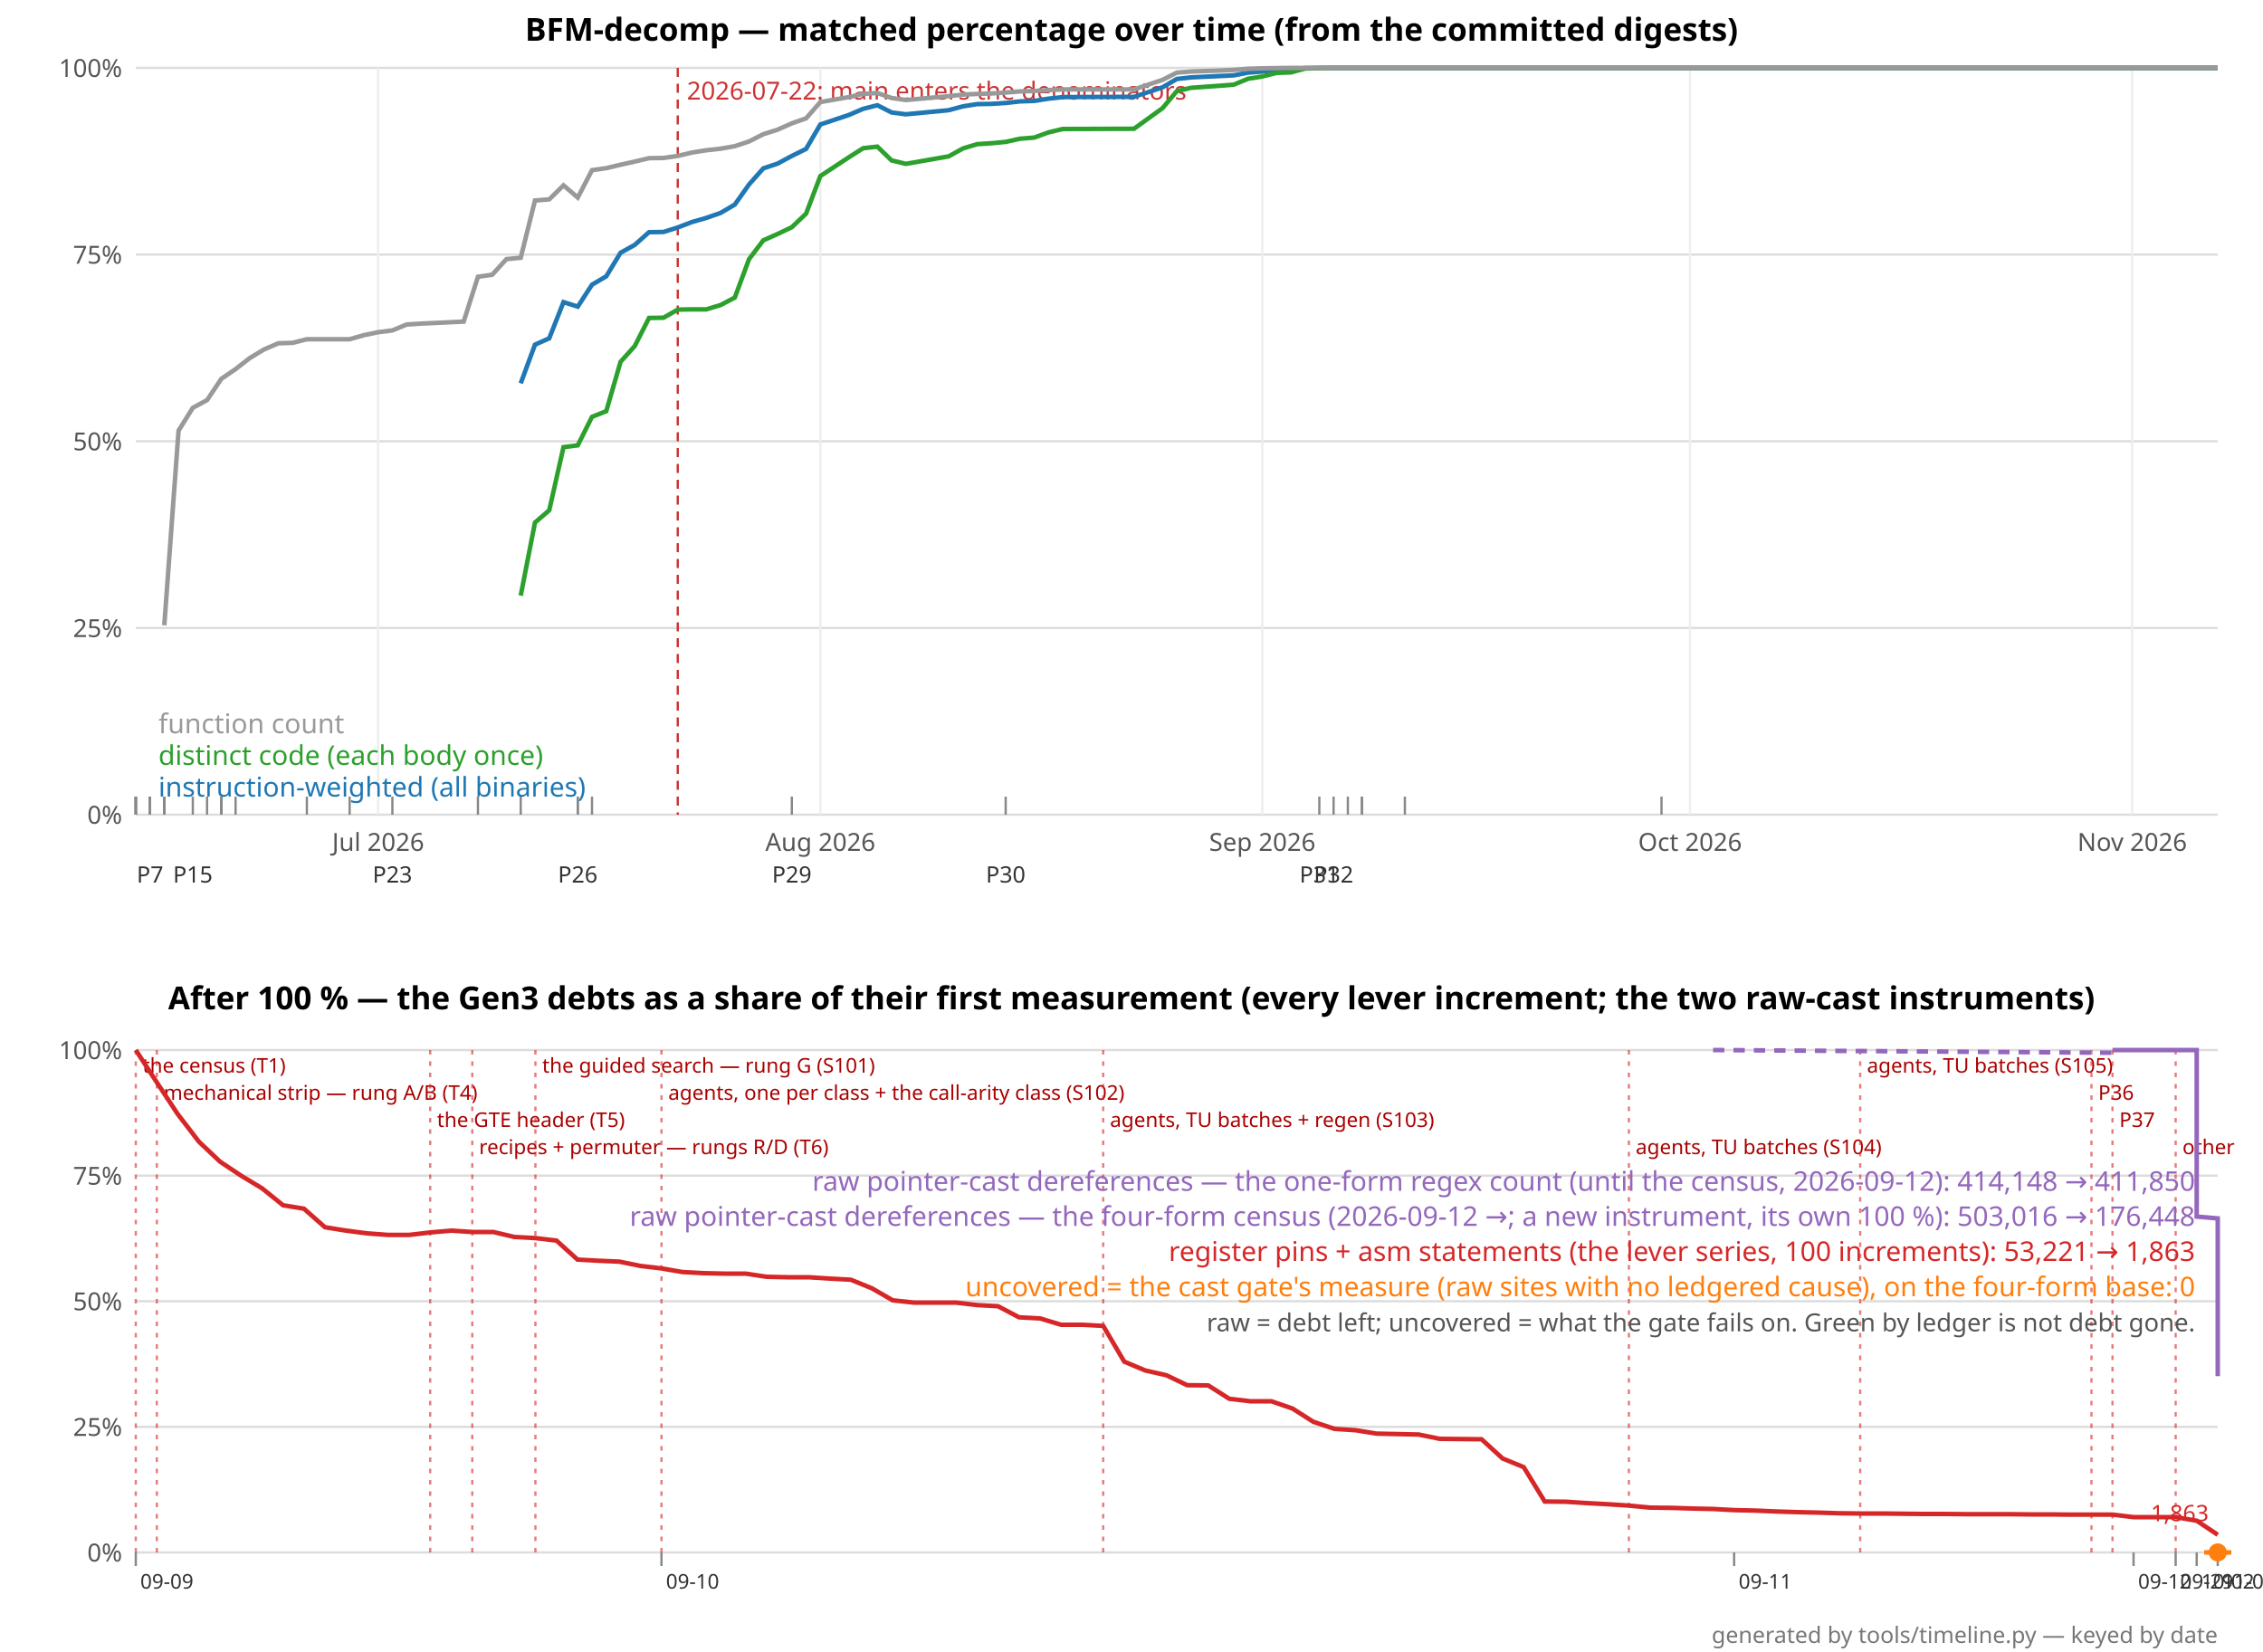
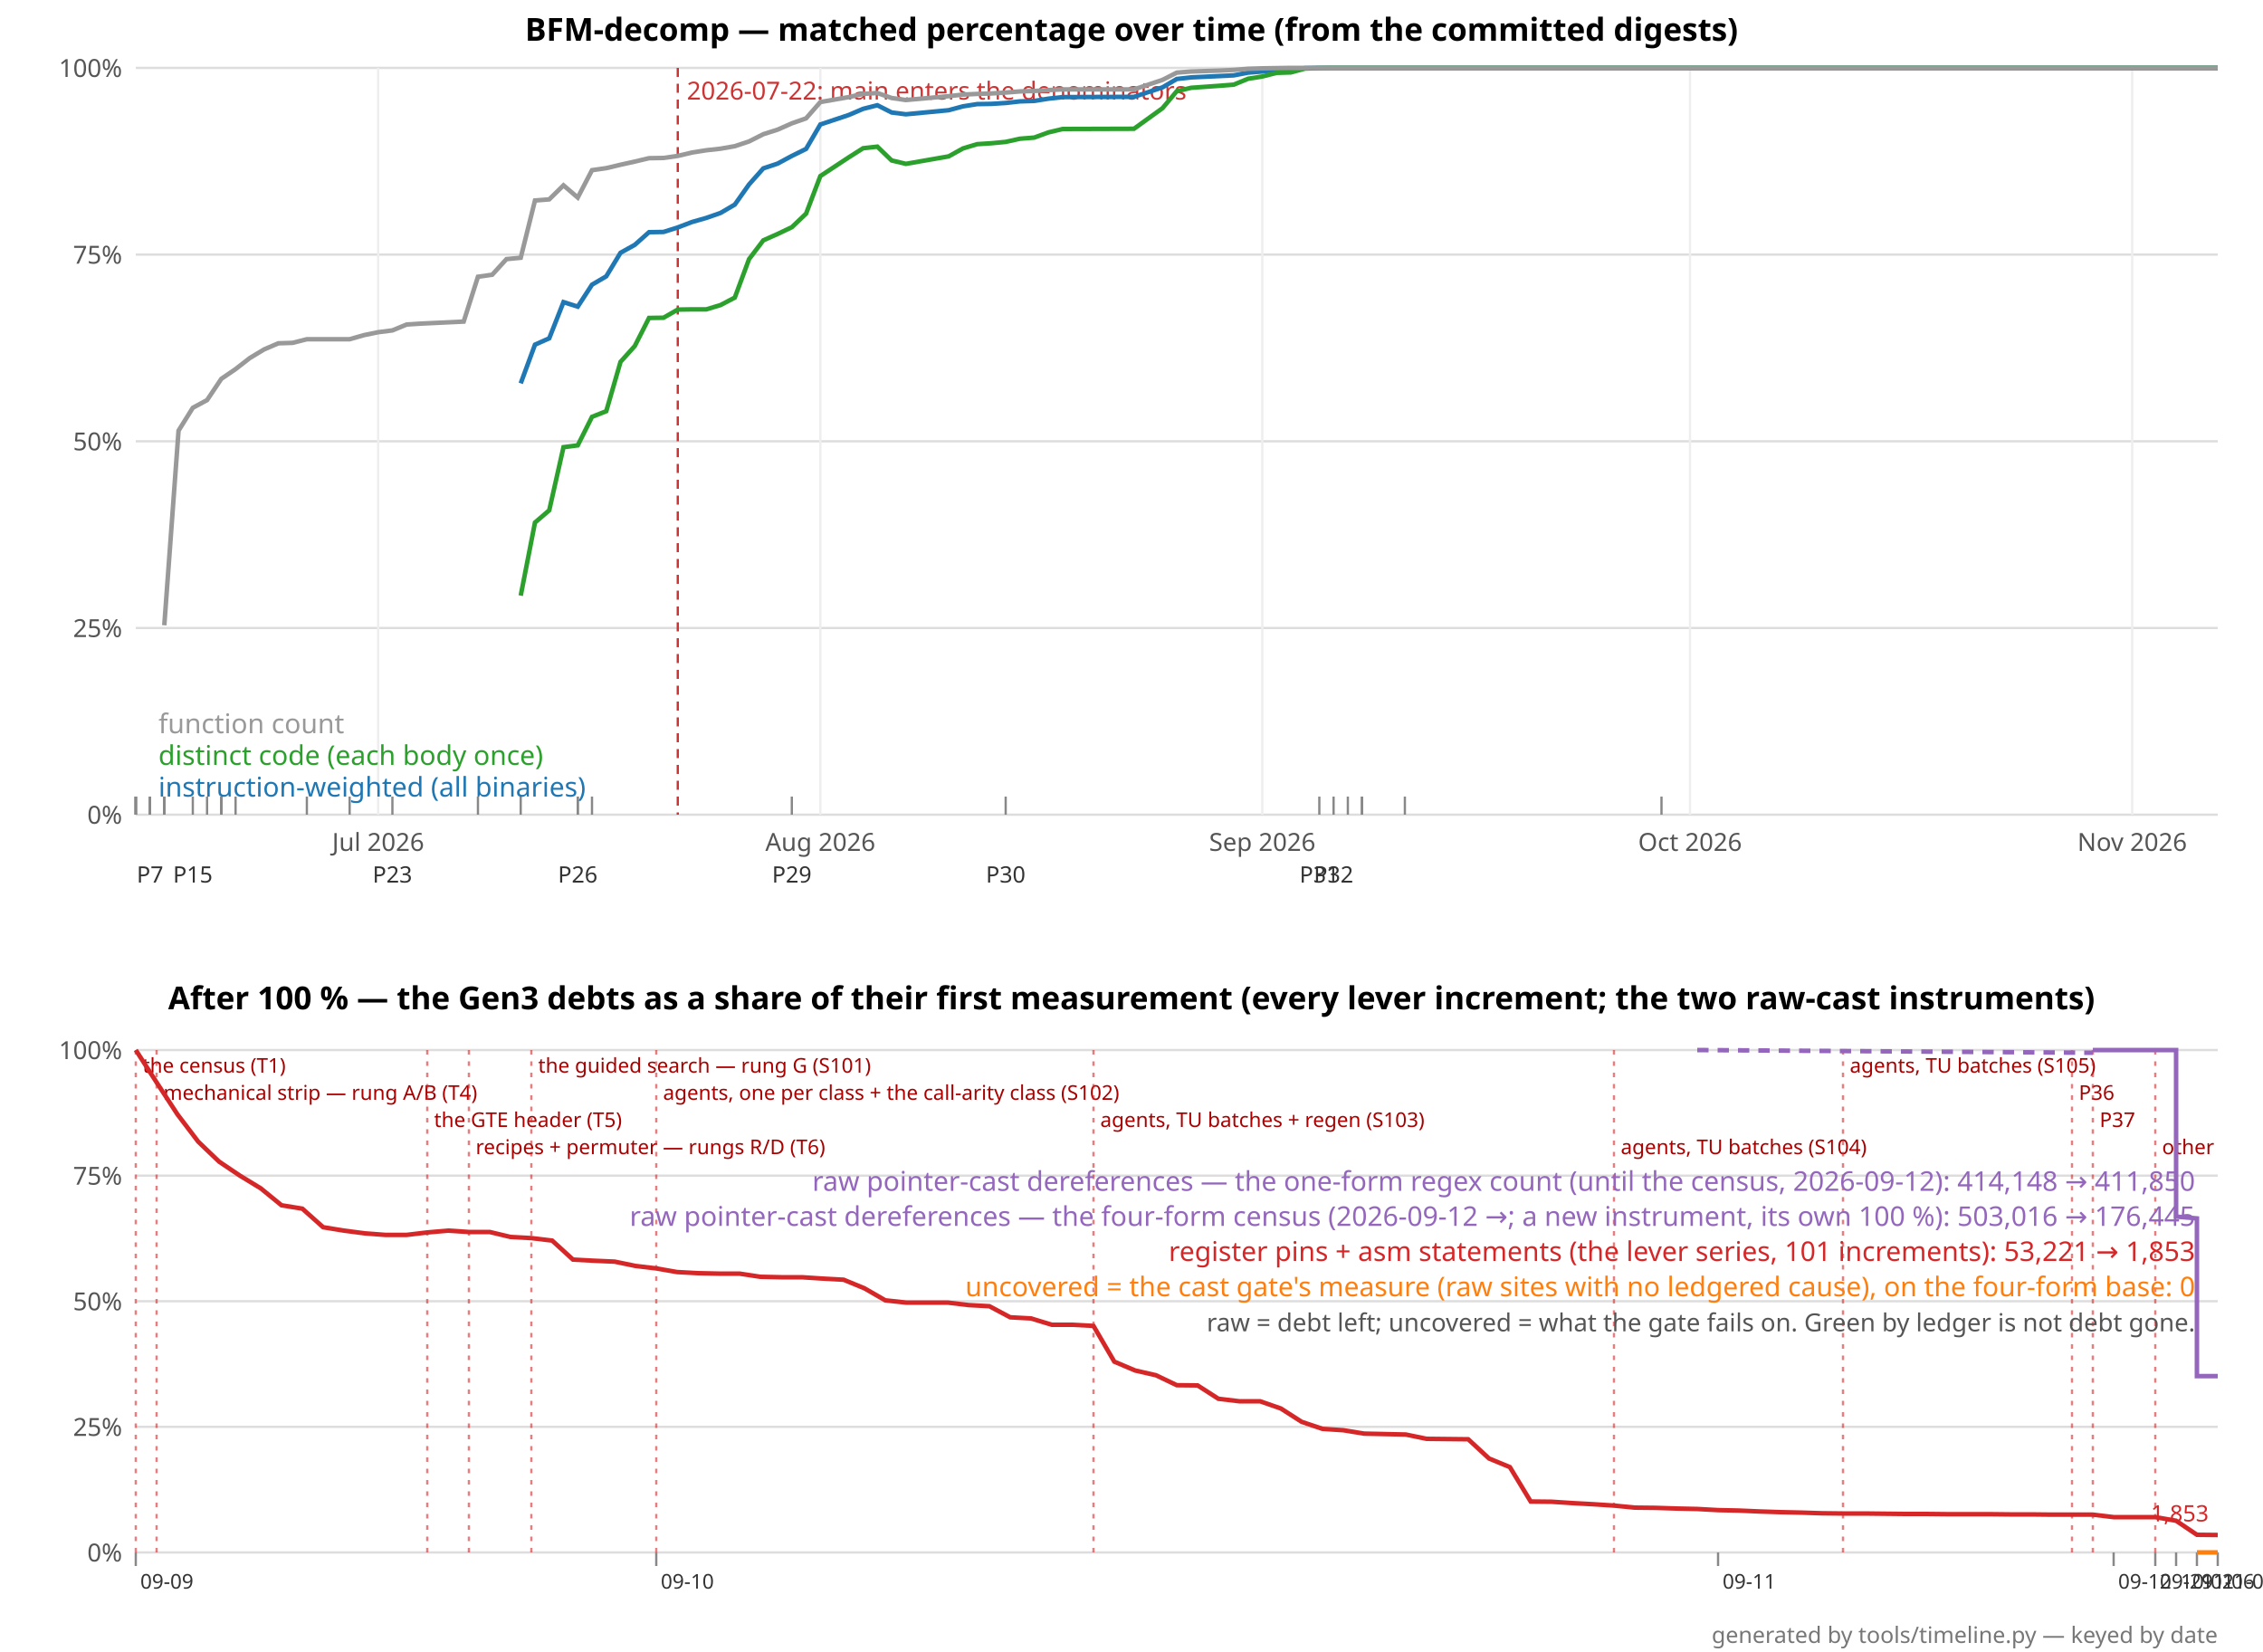
<svg xmlns="http://www.w3.org/2000/svg" width="1000" height="730" viewBox="0 0 1000 730" font-family="sans-serif">
  <rect width="1000" height="730" fill="white" />
  <text x="500" y="18" text-anchor="middle" font-size="14" font-weight="bold">BFM-decomp — matched percentage over time (from the committed digests)</text>
  <line x1="60" y1="360.0" x2="980" y2="360.0" stroke="#ddd" />
  <text x="54" y="364.0" text-anchor="end" font-size="11" fill="#555">0%</text>
  <line x1="60" y1="277.5" x2="980" y2="277.5" stroke="#ddd" />
  <text x="54" y="281.5" text-anchor="end" font-size="11" fill="#555">25%</text>
  <line x1="60" y1="195.0" x2="980" y2="195.0" stroke="#ddd" />
  <text x="54" y="199.0" text-anchor="end" font-size="11" fill="#555">50%</text>
  <line x1="60" y1="112.5" x2="980" y2="112.5" stroke="#ddd" />
  <text x="54" y="116.5" text-anchor="end" font-size="11" fill="#555">75%</text>
  <line x1="60" y1="30.0" x2="980" y2="30.0" stroke="#ddd" />
  <text x="54" y="34.0" text-anchor="end" font-size="11" fill="#555">100%</text>
  <line x1="167.1" y1="30" x2="167.1" y2="360" stroke="#eee" />
  <text x="167.1" y="376" text-anchor="middle" font-size="11" fill="#555">Jul 2026</text>
  <line x1="362.5" y1="30" x2="362.5" y2="360" stroke="#eee" />
  <text x="362.5" y="376" text-anchor="middle" font-size="11" fill="#555">Aug 2026</text>
  <line x1="557.8" y1="30" x2="557.8" y2="360" stroke="#eee" />
  <text x="557.8" y="376" text-anchor="middle" font-size="11" fill="#555">Sep 2026</text>
  <line x1="746.8" y1="30" x2="746.8" y2="360" stroke="#eee" />
  <text x="746.8" y="376" text-anchor="middle" font-size="11" fill="#555">Oct 2026</text>
  <line x1="942.2" y1="30" x2="942.2" y2="360" stroke="#eee" />
  <text x="942.2" y="376" text-anchor="middle" font-size="11" fill="#555">Nov 2026</text>
  <line x1="60.0" y1="360" x2="60.0" y2="352" stroke="#888" />
  <line x1="60.0" y1="360" x2="60.0" y2="352" stroke="#888" />
  <line x1="60.0" y1="360" x2="60.0" y2="352" stroke="#888" />
  <line x1="60.0" y1="360" x2="60.0" y2="352" stroke="#888" />
  <line x1="60.0" y1="360" x2="60.0" y2="352" stroke="#888" />
  <line x1="66.3" y1="360" x2="66.3" y2="352" stroke="#888" />
  <line x1="66.3" y1="360" x2="66.3" y2="352" stroke="#888" />
  <text x="66.3" y="390" text-anchor="middle" font-size="10" fill="#333">P7</text>
  <line x1="66.3" y1="360" x2="66.3" y2="352" stroke="#888" />
  <line x1="66.3" y1="360" x2="66.3" y2="352" stroke="#888" />
  <line x1="72.6" y1="360" x2="72.6" y2="352" stroke="#888" />
  <line x1="72.6" y1="360" x2="72.6" y2="352" stroke="#888" />
  <line x1="72.6" y1="360" x2="72.6" y2="352" stroke="#888" />
  <line x1="85.2" y1="360" x2="85.2" y2="352" stroke="#888" />
  <text x="85.2" y="390" text-anchor="middle" font-size="10" fill="#333">P15</text>
  <line x1="91.5" y1="360" x2="91.5" y2="352" stroke="#888" />
  <line x1="97.8" y1="360" x2="97.8" y2="352" stroke="#888" />
  <line x1="97.8" y1="360" x2="97.8" y2="352" stroke="#888" />
  <line x1="97.8" y1="360" x2="97.8" y2="352" stroke="#888" />
  <line x1="104.1" y1="360" x2="104.1" y2="352" stroke="#888" />
  <line x1="135.6" y1="360" x2="135.6" y2="352" stroke="#888" />
  <line x1="154.5" y1="360" x2="154.5" y2="352" stroke="#888" />
  <line x1="173.4" y1="360" x2="173.4" y2="352" stroke="#888" />
  <text x="173.4" y="390" text-anchor="middle" font-size="10" fill="#333">P23</text>
  <line x1="211.2" y1="360" x2="211.2" y2="352" stroke="#888" />
  <line x1="230.1" y1="360" x2="230.1" y2="352" stroke="#888" />
  <line x1="255.3" y1="360" x2="255.3" y2="352" stroke="#888" />
  <text x="255.3" y="390" text-anchor="middle" font-size="10" fill="#333">P26</text>
  <line x1="255.3" y1="360" x2="255.3" y2="352" stroke="#888" />
  <line x1="261.6" y1="360" x2="261.6" y2="352" stroke="#888" />
  <line x1="349.9" y1="360" x2="349.9" y2="352" stroke="#888" />
  <text x="349.9" y="390" text-anchor="middle" font-size="10" fill="#333">P29</text>
  <line x1="444.4" y1="360" x2="444.4" y2="352" stroke="#888" />
  <text x="444.4" y="390" text-anchor="middle" font-size="10" fill="#333">P30</text>
  <line x1="583.0" y1="360" x2="583.0" y2="352" stroke="#888" />
  <text x="583.0" y="390" text-anchor="middle" font-size="10" fill="#333">P31</text>
  <line x1="589.3" y1="360" x2="589.3" y2="352" stroke="#888" />
  <text x="589.3" y="390" text-anchor="middle" font-size="10" fill="#333">P32</text>
  <line x1="595.6" y1="360" x2="595.6" y2="352" stroke="#888" />
  <line x1="601.9" y1="360" x2="601.9" y2="352" stroke="#888" />
  <line x1="601.9" y1="360" x2="601.9" y2="352" stroke="#888" />
  <line x1="601.9" y1="360" x2="601.9" y2="352" stroke="#888" />
  <line x1="620.8" y1="360" x2="620.8" y2="352" stroke="#888" />
  <line x1="734.2" y1="360" x2="734.2" y2="352" stroke="#888" />
  <line x1="299.5" y1="30" x2="299.5" y2="360" stroke="#c33" stroke-dasharray="4,3" />
  <text x="303.5" y="44" font-size="11" fill="#c33">2026-07-22: main enters the denominators</text>
  <polyline fill="none" stroke="#1f77b4" stroke-width="2" points="230.1,169.4 236.4,152.3 242.7,149.5 249.0,133.5 255.3,135.5 261.6,125.8 267.9,122.1 274.2,111.7 280.5,108.2 286.8,102.6 293.2,102.5 299.5,100.5 305.8,98.1 312.1,96.3 318.4,94.1 324.7,90.4 331.0,81.5 337.3,74.4 343.6,72.3 349.9,68.9 356.2,65.8 362.5,55.0 375.1,50.8 381.4,48.1 387.7,46.5 394.0,49.7 400.3,50.5 419.2,48.7 425.5,47.0 431.8,46.0 438.1,45.9 444.4,45.5 450.7,44.8 457.0,44.6 463.3,43.6 469.6,42.9 501.1,42.8 513.7,38.6 520.0,34.9 526.3,34.2 538.9,33.6 545.2,33.3 551.5,32.1 557.8,31.6 564.1,31.0 570.4,30.9 576.7,30.1 583.0,30.0 589.3,30.0 595.6,30.0 601.9,30.0 608.2,30.0 614.5,30.0 620.8,30.0 627.1,30.0 734.2,30.0 740.5,30.0 746.8,30.0 753.2,30.0 828.8,30.0 835.1,30.0 841.4,30.0 973.7,30.0 980.0,30.0" />
  <text x="70" y="352" font-size="12" fill="#1f77b4">instruction-weighted (all binaries)</text>
  <polyline fill="none" stroke="#2ca02c" stroke-width="2" points="230.1,263.2 236.4,230.9 242.7,225.5 249.0,197.6 255.3,196.8 261.6,184.2 267.9,181.7 274.2,159.9 280.5,152.9 286.8,140.5 293.2,140.4 299.5,136.8 305.8,136.7 312.1,136.7 318.4,134.8 324.7,131.5 331.0,114.5 337.3,106.2 343.6,103.4 349.9,100.4 356.2,94.4 362.5,77.8 375.1,69.5 381.4,65.5 387.7,64.8 394.0,70.9 400.3,72.4 419.2,69.1 425.5,65.6 431.8,63.7 438.1,63.3 444.4,62.7 450.7,61.3 457.0,60.8 463.3,58.5 469.6,57.0 501.1,56.9 513.7,47.8 520.0,40.3 526.3,38.8 538.9,37.9 545.2,37.4 551.5,34.8 557.8,33.8 564.1,32.2 570.4,32.0 576.7,30.3 583.0,30.1 589.3,30.0 595.6,30.0 601.9,30.0 608.2,30.0 614.5,30.0 620.8,30.0 627.1,30.0 734.2,30.0 740.5,30.0 746.8,30.0 753.2,30.0 828.8,30.0 835.1,30.0 841.4,30.0 973.7,30.0 980.0,30.0" />
  <text x="70" y="338" font-size="12" fill="#2ca02c">distinct code (each body once)</text>
  <polyline fill="none" stroke="#999" stroke-width="2" points="72.6,276.3 78.9,190.3 85.2,180.2 91.5,176.8 97.8,167.4 104.1,163.1 110.4,158.2 116.7,154.4 123.0,151.7 129.3,151.5 135.6,149.9 154.5,149.9 160.8,148.1 167.1,146.8 173.4,146.0 179.7,143.4 186.0,143.0 204.9,142.1 211.2,122.3 217.5,121.4 223.8,114.5 230.1,113.9 236.4,88.6 242.7,88.1 249.0,81.9 255.3,87.3 261.6,75.2 267.9,74.3 274.2,72.8 280.5,71.4 286.8,69.9 293.2,69.8 299.5,68.9 305.8,67.4 312.1,66.4 318.4,65.7 324.7,64.6 331.0,62.5 337.3,59.3 343.6,57.3 349.9,54.5 356.2,52.3 362.5,45.1 375.1,42.9 381.4,41.5 387.7,41.1 394.0,43.3 400.3,44.2 419.2,42.5 425.5,41.8 431.8,41.5 438.1,41.3 444.4,40.9 450.7,40.4 457.0,40.2 463.3,39.8 469.6,39.5 501.1,39.5 513.7,35.3 520.0,32.1 526.3,31.6 538.9,31.2 545.2,30.9 551.5,30.4 557.8,30.2 564.1,30.1 570.4,30.0 576.7,30.0 583.0,30.0 589.3,30.0 595.6,30.0 601.9,30.0 608.2,30.0 614.5,30.0 620.8,30.0 627.1,30.0 734.2,30.0 740.5,30.0 746.8,30.0 753.2,30.0 828.8,30.0 835.1,30.0 841.4,30.0 973.7,30.0 980.0,30.0" />
  <text x="70" y="324" font-size="12" fill="#999">function count</text>
  <text x="500" y="446" text-anchor="middle" font-size="14" font-weight="bold">After 100 % — the Gen3 debts as a share of their first measurement (every lever increment; the two raw-cast instruments)</text>
  <line x1="60" y1="686.0" x2="980" y2="686.0" stroke="#ddd" />
  <text x="54" y="690.0" text-anchor="end" font-size="11" fill="#555">0%</text>
  <line x1="60" y1="630.5" x2="980" y2="630.5" stroke="#ddd" />
  <text x="54" y="634.5" text-anchor="end" font-size="11" fill="#555">25%</text>
  <line x1="60" y1="575.0" x2="980" y2="575.0" stroke="#ddd" />
  <text x="54" y="579.0" text-anchor="end" font-size="11" fill="#555">50%</text>
  <line x1="60" y1="519.5" x2="980" y2="519.5" stroke="#ddd" />
  <text x="54" y="523.5" text-anchor="end" font-size="11" fill="#555">75%</text>
  <line x1="60" y1="464.0" x2="980" y2="464.0" stroke="#ddd" />
  <text x="54" y="468.0" text-anchor="end" font-size="11" fill="#555">100%</text>
  <line x1="60.0" y1="464" x2="60.0" y2="686" stroke="#d62728" stroke-dasharray="2,3" opacity="0.6" />
  <text x="63.0" y="474" font-size="9" fill="#a00">the census (T1)</text>
-   <line x1="69.3" y1="464" x2="69.3" y2="686" stroke="#d62728" stroke-dasharray="2,3" opacity="0.6" />
-   <text x="72.3" y="486" font-size="9" fill="#a00">mechanical strip — rung A/B (T4)</text>
-   <line x1="190.1" y1="464" x2="190.1" y2="686" stroke="#d62728" stroke-dasharray="2,3" opacity="0.6" />
-   <text x="193.1" y="498" font-size="9" fill="#a00">the GTE header (T5)</text>
-   <line x1="208.7" y1="464" x2="208.7" y2="686" stroke="#d62728" stroke-dasharray="2,3" opacity="0.6" />
-   <text x="211.7" y="510" font-size="9" fill="#a00">recipes + permuter — rungs R/D (T6)</text>
-   <line x1="236.6" y1="464" x2="236.6" y2="686" stroke="#d62728" stroke-dasharray="2,3" opacity="0.6" />
-   <text x="239.6" y="474" font-size="9" fill="#a00">the guided search — rung G (S101)</text>
-   <line x1="292.3" y1="464" x2="292.3" y2="686" stroke="#d62728" stroke-dasharray="2,3" opacity="0.6" />
-   <text x="295.3" y="486" font-size="9" fill="#a00">agents, one per class + the call-arity class (S102)</text>
-   <line x1="487.5" y1="464" x2="487.5" y2="686" stroke="#d62728" stroke-dasharray="2,3" opacity="0.6" />
-   <text x="490.5" y="498" font-size="9" fill="#a00">agents, TU batches + regen (S103)</text>
-   <line x1="719.8" y1="464" x2="719.8" y2="686" stroke="#d62728" stroke-dasharray="2,3" opacity="0.6" />
-   <text x="722.8" y="510" font-size="9" fill="#a00">agents, TU batches (S104)</text>
-   <line x1="822.0" y1="464" x2="822.0" y2="686" stroke="#d62728" stroke-dasharray="2,3" opacity="0.6" />
-   <text x="825.0" y="474" font-size="9" fill="#a00">agents, TU batches (S105)</text>
-   <line x1="924.2" y1="464" x2="924.2" y2="686" stroke="#d62728" stroke-dasharray="2,3" opacity="0.6" />
-   <text x="927.2" y="486" font-size="9" fill="#a00">P36</text>
-   <line x1="933.5" y1="464" x2="933.5" y2="686" stroke="#d62728" stroke-dasharray="2,3" opacity="0.6" />
-   <text x="936.5" y="498" font-size="9" fill="#a00">P37</text>
-   <line x1="961.4" y1="464" x2="961.4" y2="686" stroke="#d62728" stroke-dasharray="2,3" opacity="0.6" />
-   <text x="964.4" y="510" font-size="9" fill="#a00">other</text>
+   <line x1="69.2" y1="464" x2="69.2" y2="686" stroke="#d62728" stroke-dasharray="2,3" opacity="0.6" />
+   <text x="72.2" y="486" font-size="9" fill="#a00">mechanical strip — rung A/B (T4)</text>
+   <line x1="188.8" y1="464" x2="188.8" y2="686" stroke="#d62728" stroke-dasharray="2,3" opacity="0.6" />
+   <text x="191.8" y="498" font-size="9" fill="#a00">the GTE header (T5)</text>
+   <line x1="207.2" y1="464" x2="207.2" y2="686" stroke="#d62728" stroke-dasharray="2,3" opacity="0.6" />
+   <text x="210.2" y="510" font-size="9" fill="#a00">recipes + permuter — rungs R/D (T6)</text>
+   <line x1="234.8" y1="464" x2="234.8" y2="686" stroke="#d62728" stroke-dasharray="2,3" opacity="0.6" />
+   <text x="237.8" y="474" font-size="9" fill="#a00">the guided search — rung G (S101)</text>
+   <line x1="290.0" y1="464" x2="290.0" y2="686" stroke="#d62728" stroke-dasharray="2,3" opacity="0.6" />
+   <text x="293.0" y="486" font-size="9" fill="#a00">agents, one per class + the call-arity class (S102)</text>
+   <line x1="483.2" y1="464" x2="483.2" y2="686" stroke="#d62728" stroke-dasharray="2,3" opacity="0.6" />
+   <text x="486.2" y="498" font-size="9" fill="#a00">agents, TU batches + regen (S103)</text>
+   <line x1="713.2" y1="464" x2="713.2" y2="686" stroke="#d62728" stroke-dasharray="2,3" opacity="0.6" />
+   <text x="716.2" y="510" font-size="9" fill="#a00">agents, TU batches (S104)</text>
+   <line x1="814.4" y1="464" x2="814.4" y2="686" stroke="#d62728" stroke-dasharray="2,3" opacity="0.6" />
+   <text x="817.4" y="474" font-size="9" fill="#a00">agents, TU batches (S105)</text>
+   <line x1="915.6" y1="464" x2="915.6" y2="686" stroke="#d62728" stroke-dasharray="2,3" opacity="0.6" />
+   <text x="918.6" y="486" font-size="9" fill="#a00">P36</text>
+   <line x1="924.8" y1="464" x2="924.8" y2="686" stroke="#d62728" stroke-dasharray="2,3" opacity="0.6" />
+   <text x="927.8" y="498" font-size="9" fill="#a00">P37</text>
+   <line x1="952.4" y1="464" x2="952.4" y2="686" stroke="#d62728" stroke-dasharray="2,3" opacity="0.6" />
+   <text x="955.4" y="510" font-size="9" fill="#a00">other</text>
  <line x1="60.0" y1="686" x2="60.0" y2="692" stroke="#888" />
  <text x="62.0" y="702" font-size="9" fill="#333">09-09</text>
-   <line x1="292.3" y1="686" x2="292.3" y2="692" stroke="#888" />
-   <text x="294.3" y="702" font-size="9" fill="#333">09-10</text>
-   <line x1="766.3" y1="686" x2="766.3" y2="692" stroke="#888" />
-   <text x="768.3" y="702" font-size="9" fill="#333">09-11</text>
-   <line x1="942.8" y1="686" x2="942.8" y2="692" stroke="#888" />
-   <text x="944.8" y="702" font-size="9" fill="#333">09-12</text>
-   <line x1="961.4" y1="686" x2="961.4" y2="692" stroke="#888" />
-   <text x="963.4" y="702" font-size="9" fill="#333">09-29</text>
-   <line x1="970.7" y1="686" x2="970.7" y2="692" stroke="#888" />
-   <text x="972.7" y="702" font-size="9" fill="#333">10-02</text>
+   <line x1="290.0" y1="686" x2="290.0" y2="692" stroke="#888" />
+   <text x="292.0" y="702" font-size="9" fill="#333">09-10</text>
+   <line x1="759.2" y1="686" x2="759.2" y2="692" stroke="#888" />
+   <text x="761.2" y="702" font-size="9" fill="#333">09-11</text>
+   <line x1="934.0" y1="686" x2="934.0" y2="692" stroke="#888" />
+   <text x="936.0" y="702" font-size="9" fill="#333">09-12</text>
+   <line x1="952.4" y1="686" x2="952.4" y2="692" stroke="#888" />
+   <text x="954.4" y="702" font-size="9" fill="#333">09-29</text>
+   <line x1="961.6" y1="686" x2="961.6" y2="692" stroke="#888" />
+   <text x="963.6" y="702" font-size="9" fill="#333">10-02</text>
+   <line x1="970.8" y1="686" x2="970.8" y2="692" stroke="#888" />
+   <text x="972.8" y="702" font-size="9" fill="#333">11-06</text>
  <line x1="980.0" y1="686" x2="980.0" y2="692" stroke="#888" />
-   <text x="982.0" y="702" font-size="9" fill="#333">11-06</text>
-   <polyline fill="none" stroke="#d62728" stroke-width="2" points="60.0,464.0 69.3,478.3 78.6,492.4 87.9,504.5 97.2,513.3 106.5,519.5 115.8,525.1 125.1,532.6 134.3,534.1 143.6,542.3 152.9,543.8 162.2,545.0 171.5,545.7 180.8,545.7 190.1,544.6 199.4,543.8 208.7,544.4 218.0,544.4 227.3,546.6 236.6,547.1 245.9,548.2 255.2,556.6 264.4,557.1 273.7,557.5 283.0,559.4 292.3,560.5 301.6,562.1 310.9,562.6 320.2,562.8 329.5,562.8 338.8,564.2 348.1,564.4 357.4,564.4 366.7,565.0 376.0,565.5 385.3,569.3 394.5,574.6 403.8,575.6 413.1,575.6 422.4,575.6 431.7,576.7 441.0,577.2 450.3,582.1 459.6,582.6 468.9,585.4 478.2,585.4 487.5,585.9 496.8,601.7 506.1,605.6 515.4,607.7 524.6,612.1 533.9,612.2 543.2,618.1 552.5,619.2 561.8,619.2 571.1,622.4 580.4,628.3 589.7,631.4 599.0,632.0 608.3,633.5 617.6,633.7 626.9,633.9 636.2,635.8 645.5,635.9 654.7,636.0 664.0,644.5 673.3,648.3 682.6,663.5 691.9,663.6 701.2,664.2 710.5,664.7 719.8,665.3 729.1,666.2 738.4,666.3 747.7,666.6 757.0,666.8 766.3,667.3 775.6,667.5 784.8,667.9 794.1,668.2 803.4,668.4 812.7,668.7 822.0,668.8 831.3,668.8 840.6,668.9 849.9,669.0 859.2,669.0 868.5,669.1 877.8,669.1 887.1,669.1 896.4,669.2 905.7,669.2 914.9,669.3 924.2,669.3 933.5,669.3 942.8,670.4 952.1,670.4 961.4,670.4 970.7,672.0 980.0,678.2" />
-   <text x="976.0" y="672.2" text-anchor="end" font-size="10" fill="#d62728">1,863</text>
-   <text x="970" y="557.2" text-anchor="end" font-size="12" fill="#d62728">register pins + asm statements (the lever series, 100 increments): 53,221 → 1,863</text>
-   <polyline fill="none" stroke="#9467bd" stroke-width="2" stroke-dasharray="5,4" points="757.0,464.0 933.5,465.2" />
+   <text x="982.0" y="702" font-size="9" fill="#333">11-07</text>
+   <polyline fill="none" stroke="#d62728" stroke-width="2" points="60.0,464.0 69.2,478.3 78.4,492.4 87.6,504.5 96.8,513.3 106.0,519.5 115.2,525.1 124.4,532.6 133.6,534.1 142.8,542.3 152.0,543.8 161.2,545.0 170.4,545.7 179.6,545.7 188.8,544.6 198.0,543.8 207.2,544.4 216.4,544.4 225.6,546.6 234.8,547.1 244.0,548.2 253.2,556.6 262.4,557.1 271.6,557.5 280.8,559.4 290.0,560.5 299.2,562.1 308.4,562.6 317.6,562.8 326.8,562.8 336.0,564.2 345.2,564.4 354.4,564.4 363.6,565.0 372.8,565.5 382.0,569.3 391.2,574.6 400.4,575.6 409.6,575.6 418.8,575.6 428.0,576.7 437.2,577.2 446.4,582.1 455.6,582.6 464.8,585.4 474.0,585.4 483.2,585.9 492.4,601.7 501.6,605.6 510.8,607.7 520.0,612.1 529.2,612.2 538.4,618.1 547.6,619.2 556.8,619.2 566.0,622.4 575.2,628.3 584.4,631.4 593.6,632.0 602.8,633.5 612.0,633.7 621.2,633.9 630.4,635.8 639.6,635.9 648.8,636.0 658.0,644.5 667.2,648.3 676.4,663.5 685.6,663.6 694.8,664.2 704.0,664.7 713.2,665.3 722.4,666.2 731.6,666.3 740.8,666.6 750.0,666.8 759.2,667.3 768.4,667.5 777.6,667.9 786.8,668.2 796.0,668.4 805.2,668.7 814.4,668.8 823.6,668.8 832.8,668.9 842.0,669.0 851.2,669.0 860.4,669.1 869.6,669.1 878.8,669.1 888.0,669.2 897.2,669.2 906.4,669.3 915.6,669.3 924.8,669.3 934.0,670.4 943.2,670.4 952.4,670.4 961.6,672.0 970.8,678.2 980.0,678.3" />
+   <text x="976.0" y="672.3" text-anchor="end" font-size="10" fill="#d62728">1,853</text>
+   <text x="970" y="557.2" text-anchor="end" font-size="12" fill="#d62728">register pins + asm statements (the lever series, 101 increments): 53,221 → 1,853</text>
+   <polyline fill="none" stroke="#9467bd" stroke-width="2" stroke-dasharray="5,4" points="750.0,464.0 924.8,465.2" />
  <text x="970" y="526.2" text-anchor="end" font-size="12" fill="#9467bd">raw pointer-cast dereferences — the one-form regex count (until the census, 2026-09-12): 414,148 → 411,850</text>
-   <polyline fill="none" stroke="#9467bd" stroke-width="2" stroke-dasharray="" points="933.5,464.0 952.1,464.0 952.1,464.0 952.1,464.0 970.7,464.0 970.7,537.6 970.7,537.6 970.7,537.6 970.7,537.6 970.7,537.6 970.7,537.6 970.7,537.6 980.0,538.4 980.0,538.9 980.0,539.5 980.0,540.6 980.0,543.2 980.0,545.5 980.0,545.8 980.0,547.3 980.0,549.8 980.0,551.8 980.0,552.8 980.0,554.5 980.0,556.4 980.0,558.6 980.0,559.4 980.0,561.5 980.0,562.4 980.0,563.5 980.0,564.6 980.0,566.9 980.0,568.9 980.0,568.9 980.0,569.7 980.0,569.7 980.0,570.2 980.0,571.9 980.0,572.3 980.0,572.5 980.0,572.8 980.0,573.0 980.0,574.1 980.0,575.6 980.0,575.8 980.0,577.1 980.0,577.2 980.0,578.1 980.0,578.4 980.0,578.8 980.0,579.1 980.0,579.5 980.0,579.6 980.0,579.6 980.0,579.6 980.0,579.6 980.0,579.6 980.0,579.6 980.0,579.6 980.0,579.6 980.0,579.6 980.0,579.6 980.0,579.6 980.0,579.6 980.0,579.6 980.0,579.6 980.0,579.6 980.0,579.6 980.0,579.6 980.0,579.6 980.0,586.7 980.0,589.7 980.0,590.8 980.0,592.9 980.0,595.5 980.0,597.2 980.0,599.2 980.0,600.6 980.0,601.4 980.0,602.1 980.0,602.8 980.0,602.8 980.0,603.3 980.0,603.7 980.0,604.2 980.0,604.4 980.0,604.8 980.0,604.8 980.0,604.9 980.0,605.0 980.0,605.2 980.0,605.6 980.0,605.8 980.0,605.9 980.0,607.0 980.0,607.0 980.0,607.5 980.0,607.2 980.0,607.4 980.0,607.7 980.0,607.8 980.0,607.9 980.0,608.0 980.0,608.0 980.0,608.1 980.0,608.1 980.0,608.1 980.0,608.1 980.0,608.1 980.0,608.1" />
-   <text x="970" y="541.7" text-anchor="end" font-size="12" fill="#9467bd">raw pointer-cast dereferences — the four-form census (2026-09-12 →; a new instrument, its own 100 %): 503,016 → 176,448</text>
-   <circle cx="980.0" cy="686.0" r="4" fill="#ff7f0e" />
-   <polyline fill="none" stroke="#ff7f0e" stroke-width="2" points="974.0,686.0 986.0,686.0" />
+   <polyline fill="none" stroke="#9467bd" stroke-width="2" stroke-dasharray="" points="924.8,464.0 943.2,464.0 943.2,464.0 943.2,464.0 961.6,464.0 961.6,537.6 961.6,537.6 961.6,537.6 961.6,537.6 961.6,537.6 961.6,537.6 961.6,537.6 970.8,538.4 970.8,538.9 970.8,539.5 970.8,540.6 970.8,543.2 970.8,545.5 970.8,545.8 970.8,547.3 970.8,549.8 970.8,551.8 970.8,552.8 970.8,554.5 970.8,556.4 970.8,558.6 970.8,559.4 970.8,561.5 970.8,562.4 970.8,563.5 970.8,564.6 970.8,566.9 970.8,568.9 970.8,568.9 970.8,569.7 970.8,569.7 970.8,570.2 970.8,571.9 970.8,572.3 970.8,572.5 970.8,572.8 970.8,573.0 970.8,574.1 970.8,575.6 970.8,575.8 970.8,577.1 970.8,577.2 970.8,578.1 970.8,578.4 970.8,578.8 970.8,579.1 970.8,579.5 970.8,579.6 970.8,579.6 970.8,579.6 970.8,579.6 970.8,579.6 970.8,579.6 970.8,579.6 970.8,579.6 970.8,579.6 970.8,579.6 970.8,579.6 970.8,579.6 970.8,579.6 970.8,579.6 970.8,579.6 970.8,579.6 970.8,579.6 970.8,579.6 970.8,586.7 970.8,589.7 970.8,590.8 970.8,592.9 970.8,595.5 970.8,597.2 970.8,599.2 970.8,600.6 970.8,601.4 970.8,602.1 970.8,602.8 970.8,602.8 970.8,603.3 970.8,603.7 970.8,604.2 970.8,604.4 970.8,604.8 970.8,604.8 970.8,604.9 970.8,605.0 970.8,605.2 970.8,605.6 970.8,605.8 970.8,605.9 970.8,607.0 970.8,607.0 970.8,607.5 970.8,607.2 970.8,607.4 970.8,607.7 970.8,607.8 970.8,607.9 970.8,608.0 970.8,608.0 970.8,608.1 970.8,608.1 970.8,608.1 980.0,608.1 980.0,608.1 980.0,608.1 980.0,608.1" />
+   <text x="970" y="541.7" text-anchor="end" font-size="12" fill="#9467bd">raw pointer-cast dereferences — the four-form census (2026-09-12 →; a new instrument, its own 100 %): 503,016 → 176,445</text>
+   <polyline fill="none" stroke="#ff7f0e" stroke-width="2" points="970.8,686.0 980.0,686.0" />
  <text x="970" y="572.8" text-anchor="end" font-size="12" fill="#ff7f0e">uncovered = the cast gate's measure (raw sites with no ledgered cause), on the four-form base: 0</text>
  <text x="970" y="588.3" text-anchor="end" font-size="11" fill="#555">raw = debt left; uncovered = what the gate fails on. Green by ledger is not debt gone.</text>
  <text x="980" y="726" text-anchor="end" font-size="10" fill="#777">generated by tools/timeline.py — keyed by date</text>
</svg>
